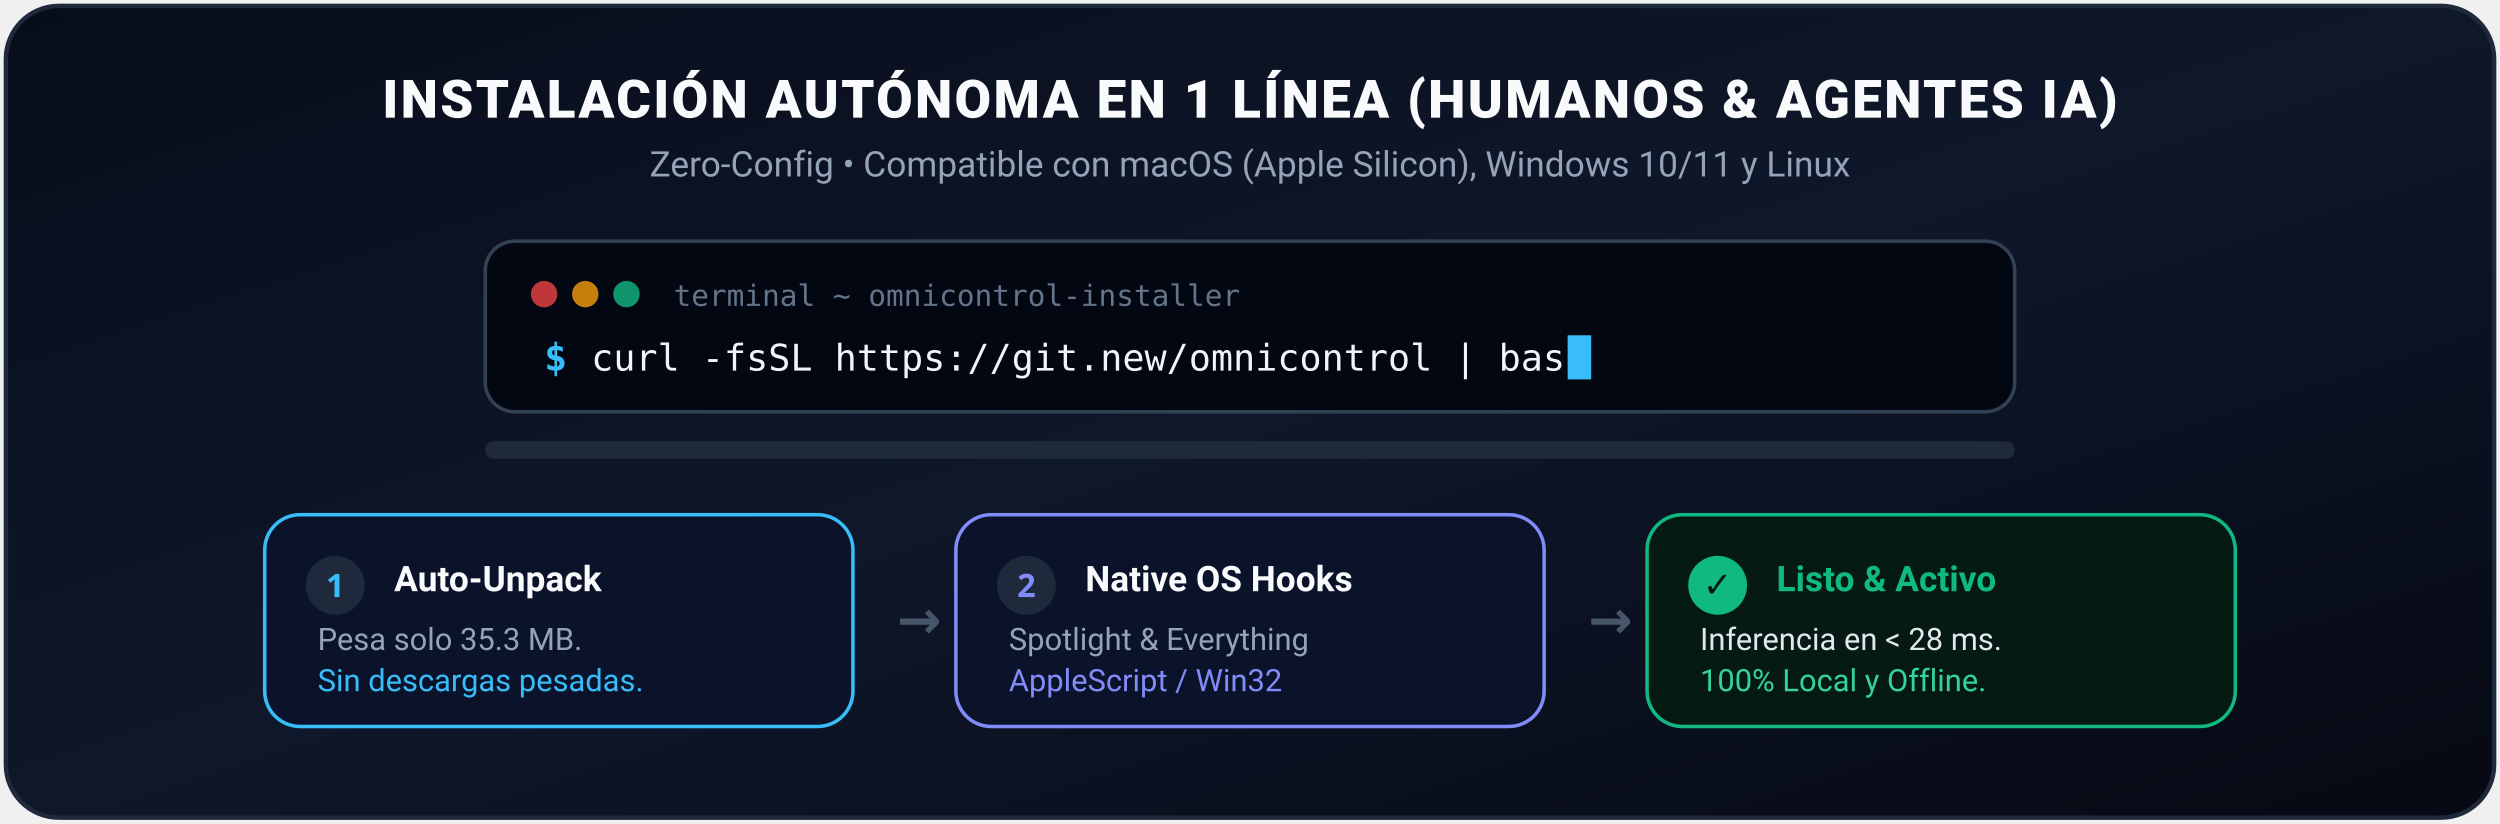
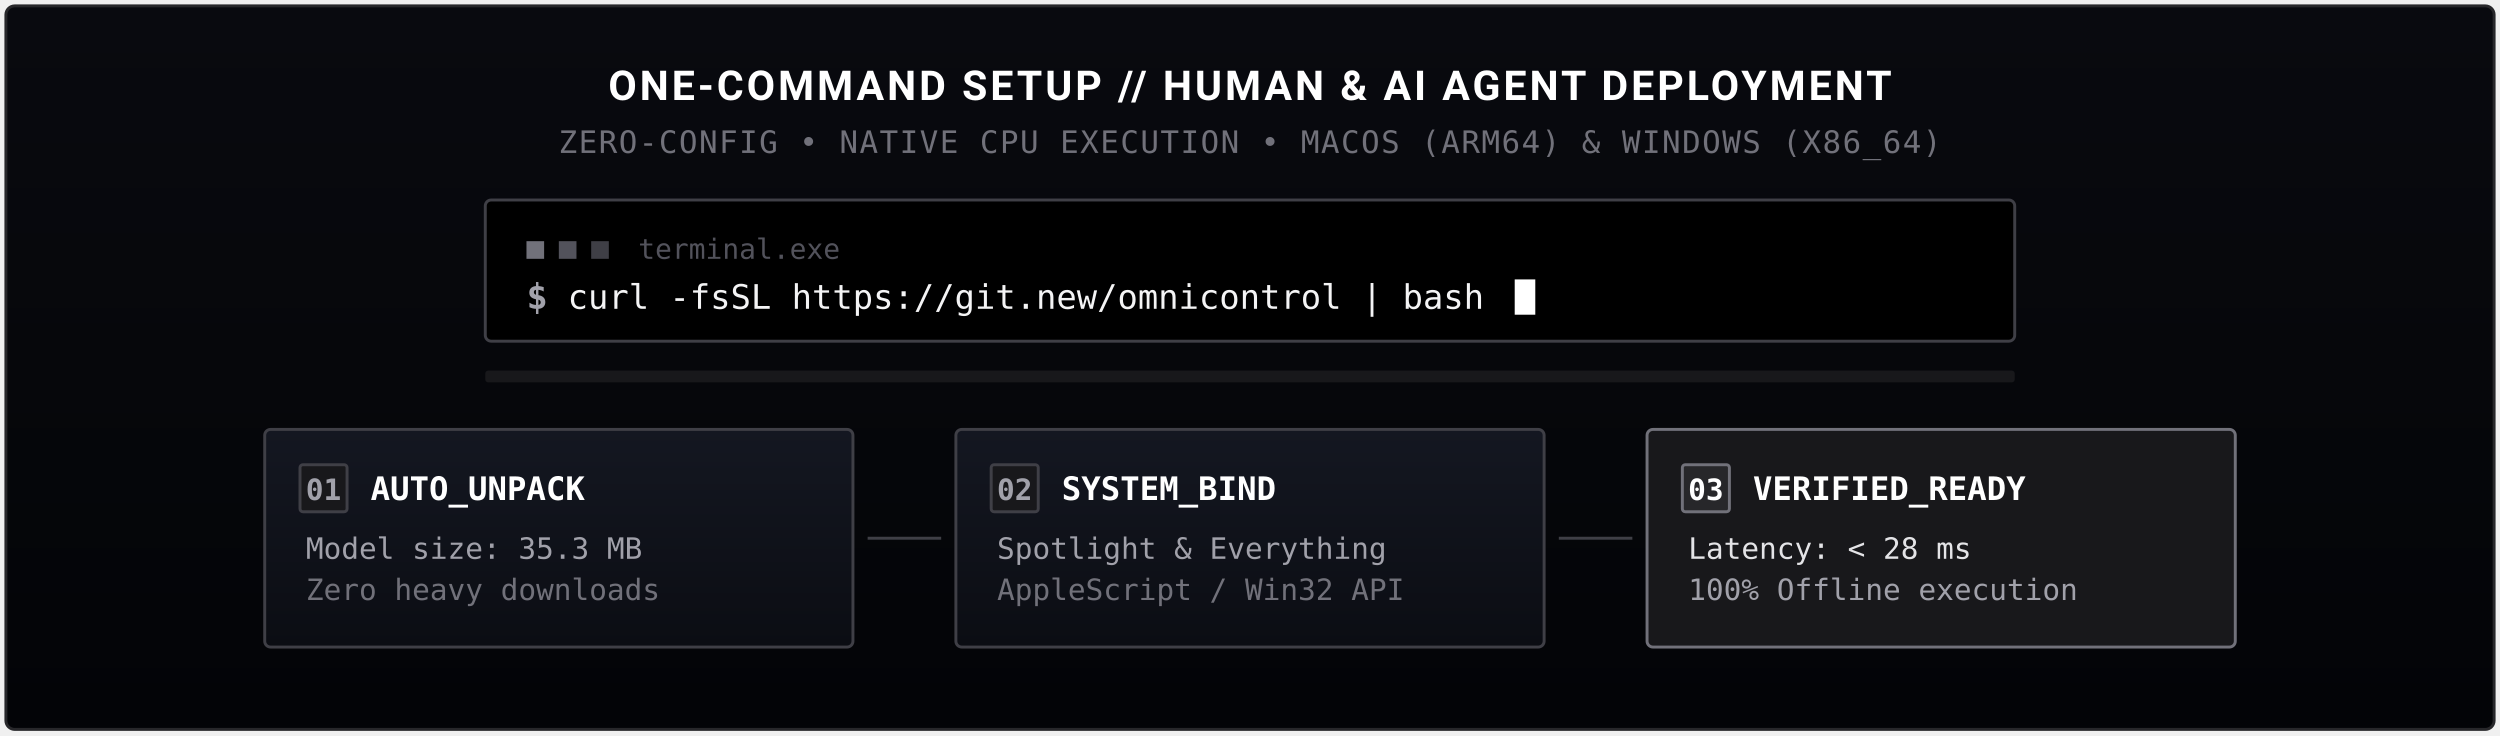
- <svg xmlns="http://www.w3.org/2000/svg" viewBox="0 0 850 280" width="100%" height="100%" style="background: transparent;">
+ <svg xmlns="http://www.w3.org/2000/svg" viewBox="0 0 850 250" width="100%" height="100%" style="background: transparent;">
  <defs>
-     <linearGradient id="installBgGrad" x1="0%" y1="0%" x2="100%" y2="100%">
-       <stop offset="0%" stop-color="#080D1A" />
-       <stop offset="50%" stop-color="#0F172A" />
-       <stop offset="100%" stop-color="#060913" />
+     <linearGradient id="installMonoBg" x1="0%" y1="0%" x2="0%" y2="100%">
+       <stop offset="0%" stop-color="#090A0F" />
+       <stop offset="100%" stop-color="#030407" />
    </linearGradient>
-     <linearGradient id="progressGrad" x1="0%" y1="0%" x2="100%" y2="0%">
-       <stop offset="0%" stop-color="#38BDF8" />
-       <stop offset="50%" stop-color="#818CF8" />
-       <stop offset="100%" stop-color="#34D399" />
+     <linearGradient id="installCardBg" x1="0%" y1="0%" x2="0%" y2="100%">
+       <stop offset="0%" stop-color="#141721" />
+       <stop offset="100%" stop-color="#0B0D13" />
    </linearGradient>
-     <filter id="installGlow" x="-20%" y="-20%" width="140%" height="140%">
-       <feGaussianBlur stdDeviation="5" result="blur" />
-       <feComposite in="SourceGraphic" in2="blur" operator="over" />
-     </filter>
+     <linearGradient id="monoProgress" x1="0%" y1="0%" x2="100%" y2="0%">
+       <stop offset="0%" stop-color="#52525B" />
+       <stop offset="50%" stop-color="#A1A1AA" />
+       <stop offset="100%" stop-color="#FFFFFF" />
+     </linearGradient>
    <style>
      @keyframes blinkCursor {
        0%, 100% { opacity: 1; }
        50% { opacity: 0; }
-       }
-       @keyframes pulseStep {
-         0%, 100% { transform: scale(1); filter: drop-shadow(0 0 2px rgba(56, 189, 248, 0.2)); }
-         50% { transform: scale(1.02); filter: drop-shadow(0 0 8px rgba(56, 189, 248, 0.6)); }
      }
      @keyframes flowProgress {
        0% { width: 0; }
        35% { width: 140px; }
        70% { width: 340px; }
        100% { width: 520px; }
      }
-       @keyframes checkmarkPop {
-         0%, 65% { opacity: 0; transform: scale(0.6); }
-         80% { opacity: 1; transform: scale(1.15); }
-         100% { opacity: 1; transform: scale(1); }
-       }
-       @keyframes pulseDot {
-         0%, 100% { opacity: 0.3; }
+       @keyframes staticPulse {
+         0%, 100% { opacity: 0.6; }
        50% { opacity: 1; }
      }

      .terminal-cursor { animation: blinkCursor 0.9s infinite; }
-       .step-1 { animation: pulseStep 4s ease-in-out infinite; }
-       .step-2 { animation: pulseStep 4s ease-in-out infinite 1.3s; }
-       .step-3 { animation: pulseStep 4s ease-in-out infinite 2.6s; }
-       .progress-bar-fill { animation: flowProgress 3.5s cubic-bezier(0.4, 0, 0.2, 1) infinite; }
-       .pop-check { animation: checkmarkPop 3.5s cubic-bezier(0.175, 0.885, 0.32, 1.275) infinite; }
-       .dot-flow { animation: pulseDot 1.5s infinite; }
+       .progress-bar-fill { animation: flowProgress 3.5s linear infinite; }
+       .step-active { animation: staticPulse 3s ease-in-out infinite; }
    </style>
  </defs>
-   <rect x="2" y="2" width="846" height="276" rx="18" fill="url(#installBgGrad)" stroke="#1E293B" stroke-width="1.5" />
-   <g transform="translate(425, 40)" text-anchor="middle">
-     <text font-family="-apple-system, BlinkMacSystemFont, 'Segoe UI', Roboto, sans-serif" font-weight="800" font-size="18" fill="#F8FAFC" letter-spacing="0.8">
-       INSTALACIÓN AUTÓNOMA EN 1 LÍNEA (HUMANOS &amp; AGENTES IA)
+   <rect x="2" y="2" width="846" height="246" rx="3" fill="url(#installMonoBg)" stroke="#27272A" stroke-width="1" />
+   <g transform="translate(425, 34)" text-anchor="middle">
+     <text font-family="-apple-system, BlinkMacSystemFont, 'Segoe UI', Roboto, monospace, sans-serif" font-weight="700" font-size="14" fill="#FFFFFF" letter-spacing="1">
+       ONE-COMMAND SETUP // HUMAN &amp; AI AGENT DEPLOYMENT
    </text>
-     <text y="20" font-family="'Segoe UI', Roboto, sans-serif" font-weight="400" font-size="12" fill="#94A3B8">
-       Zero-Config • Compatible con macOS (Apple Silicon), Windows 10/11 y Linux
+     <text y="18" font-family="monospace" font-size="10.5" fill="#71717A" letter-spacing="0.5">
+       ZERO-CONFIG • NATIVE CPU EXECUTION • MACOS (ARM64) &amp; WINDOWS (X86_64)
    </text>
  </g>
-   <g transform="translate(165, 82)">
-     <rect width="520" height="58" rx="10" fill="#030712" stroke="#334155" stroke-width="1.2" />
-     <circle cx="20" cy="18" r="4.5" fill="#EF4444" opacity="0.8" />
-     <circle cx="34" cy="18" r="4.5" fill="#F59E0B" opacity="0.8" />
-     <circle cx="48" cy="18" r="4.5" fill="#10B981" opacity="0.8" />
-     <text x="64" y="22" font-family="monospace" font-size="10" fill="#64748B">terminal ~ omnicontrol-installer</text>
-     <text x="20" y="44" font-family="monospace" font-size="13" font-weight="600" fill="#38BDF8">$</text>
-     <text x="36" y="44" font-family="monospace" font-size="12.5" fill="#F1F5F9">curl -fsSL https://git.new/omnicontrol | bash</text>
-     <rect x="368" y="32" width="8" height="15" fill="#38BDF8" class="terminal-cursor" />
+   <g transform="translate(165, 68)">
+     <rect width="520" height="48" rx="2" fill="#000000" stroke="#3F3F46" stroke-width="1" />
+     <rect x="14" y="14" width="6" height="6" fill="#71717A" />
+     <rect x="25" y="14" width="6" height="6" fill="#52525B" />
+     <rect x="36" y="14" width="6" height="6" fill="#3F3F46" />
+     <text x="52" y="20" font-family="monospace" font-size="9.5" fill="#52525B">terminal.exe</text>
+     <text x="14" y="37" font-family="monospace" font-size="12" font-weight="700" fill="#A1A1AA">$</text>
+     <text x="28" y="37" font-family="monospace" font-size="11.5" fill="#F4F4F5">curl -fsSL https://git.new/omnicontrol | bash</text>
+     <rect x="350" y="27" width="7" height="12" fill="#FFFFFF" class="terminal-cursor" />
  </g>
-   <g transform="translate(165, 150)">
-     <rect width="520" height="6" rx="3" fill="#1E293B" />
-     <rect height="6" rx="3" fill="url(#progressGrad)" class="progress-bar-fill" filter="url(#installGlow)" />
+   <g transform="translate(165, 126)">
+     <rect width="520" height="4" rx="1" fill="#18181B" />
+     <rect height="4" rx="1" fill="url(#monoProgress)" class="progress-bar-fill" />
  </g>
-   <g transform="translate(90, 175)">
-     <g class="step-1" transform="translate(0, 0)">
-       <rect width="200" height="72" rx="12" fill="#0B132B" stroke="#38BDF8" stroke-width="1.2" />
-       <circle cx="24" cy="24" r="10" fill="#1E293B" />
-       <text x="24" y="28" text-anchor="middle" font-family="sans-serif" font-weight="800" font-size="11" fill="#38BDF8">1</text>
-       <text x="44" y="26" font-family="'Segoe UI', Roboto, sans-serif" font-weight="700" font-size="12" fill="#F8FAFC">Auto-Unpack</text>
-       <text x="18" y="46" font-family="'Segoe UI', Roboto, sans-serif" font-size="10.5" fill="#94A3B8">Pesa solo 35.3 MB.</text>
-       <text x="18" y="60" font-family="'Segoe UI', Roboto, sans-serif" font-size="10.5" fill="#38BDF8">Sin descargas pesadas.</text>
+   <g transform="translate(90, 146)">
+     <g transform="translate(0, 0)">
+       <rect width="200" height="74" rx="2" fill="url(#installCardBg)" stroke="#3F3F46" stroke-width="1" />
+       <rect x="12" y="12" width="16" height="16" rx="1" fill="#18181B" stroke="#3F3F46" />
+       <text x="20" y="24" text-anchor="middle" font-family="monospace" font-weight="700" font-size="10" fill="#A1A1AA">01</text>
+       <text x="36" y="24" font-family="monospace" font-weight="700" font-size="11" fill="#FFFFFF">AUTO_UNPACK</text>
+       <text x="14" y="44" font-family="monospace" font-size="10" fill="#A1A1AA">Model size: 35.3 MB</text>
+       <text x="14" y="58" font-family="monospace" font-size="10" fill="#71717A">Zero heavy downloads</text>
    </g>
-     <text x="215" y="42" font-family="sans-serif" font-weight="800" font-size="18" fill="#475569" class="dot-flow">→</text>
-     <g class="step-2" transform="translate(235, 0)">
-       <rect width="200" height="72" rx="12" fill="#0B132B" stroke="#818CF8" stroke-width="1.2" />
-       <circle cx="24" cy="24" r="10" fill="#1E293B" />
-       <text x="24" y="28" text-anchor="middle" font-family="sans-serif" font-weight="800" font-size="11" fill="#818CF8">2</text>
-       <text x="44" y="26" font-family="'Segoe UI', Roboto, sans-serif" font-weight="700" font-size="12" fill="#F8FAFC">Native OS Hooks</text>
-       <text x="18" y="46" font-family="'Segoe UI', Roboto, sans-serif" font-size="10.5" fill="#94A3B8">Spotlight &amp; Everything</text>
-       <text x="18" y="60" font-family="'Segoe UI', Roboto, sans-serif" font-size="10.5" fill="#818CF8">AppleScript / Win32</text>
+     <line x1="205" y1="37" x2="230" y2="37" stroke="#3F3F46" stroke-width="1" />
+     <g transform="translate(235, 0)">
+       <rect width="200" height="74" rx="2" fill="url(#installCardBg)" stroke="#3F3F46" stroke-width="1" />
+       <rect x="12" y="12" width="16" height="16" rx="1" fill="#18181B" stroke="#3F3F46" />
+       <text x="20" y="24" text-anchor="middle" font-family="monospace" font-weight="700" font-size="10" fill="#A1A1AA">02</text>
+       <text x="36" y="24" font-family="monospace" font-weight="700" font-size="11" fill="#FFFFFF">SYSTEM_BIND</text>
+       <text x="14" y="44" font-family="monospace" font-size="10" fill="#A1A1AA">Spotlight &amp; Everything</text>
+       <text x="14" y="58" font-family="monospace" font-size="10" fill="#71717A">AppleScript / Win32 API</text>
    </g>
-     <text x="450" y="42" font-family="sans-serif" font-weight="800" font-size="18" fill="#475569" class="dot-flow">→</text>
-     <g class="step-3" transform="translate(470, 0)">
-       <rect width="200" height="72" rx="12" fill="#061A14" stroke="#10B981" stroke-width="1.2" />
-       <circle cx="24" cy="24" r="10" fill="#10B981" />
-       <text x="24" y="28" text-anchor="middle" font-family="sans-serif" font-weight="900" font-size="12" fill="#061A14" class="pop-check">✓</text>
-       <text x="44" y="26" font-family="'Segoe UI', Roboto, sans-serif" font-weight="700" font-size="12" fill="#10B981">Listo &amp; Activo</text>
-       <text x="18" y="46" font-family="'Segoe UI', Roboto, sans-serif" font-size="10.5" fill="#E2E8F0">Inferencia en &lt; 28 ms.</text>
-       <text x="18" y="60" font-family="'Segoe UI', Roboto, sans-serif" font-size="10.5" fill="#34D399">100% Local y Offline.</text>
+     <line x1="440" y1="37" x2="465" y2="37" stroke="#3F3F46" stroke-width="1" />
+     <g transform="translate(470, 0)">
+       <rect width="200" height="74" rx="2" fill="#18181B" stroke="#71717A" stroke-width="1" class="step-active" />
+       <rect x="12" y="12" width="16" height="16" rx="1" fill="#27272A" stroke="#71717A" />
+       <text x="20" y="24" text-anchor="middle" font-family="monospace" font-weight="700" font-size="10" fill="#FFFFFF">03</text>
+       <text x="36" y="24" font-family="monospace" font-weight="700" font-size="11" fill="#FFFFFF">VERIFIED_READY</text>
+       <text x="14" y="44" font-family="monospace" font-size="10" fill="#E4E4E7">Latency: &lt; 28 ms</text>
+       <text x="14" y="58" font-family="monospace" font-size="10" fill="#A1A1AA">100% Offline execution</text>
    </g>
  </g>
</svg>
